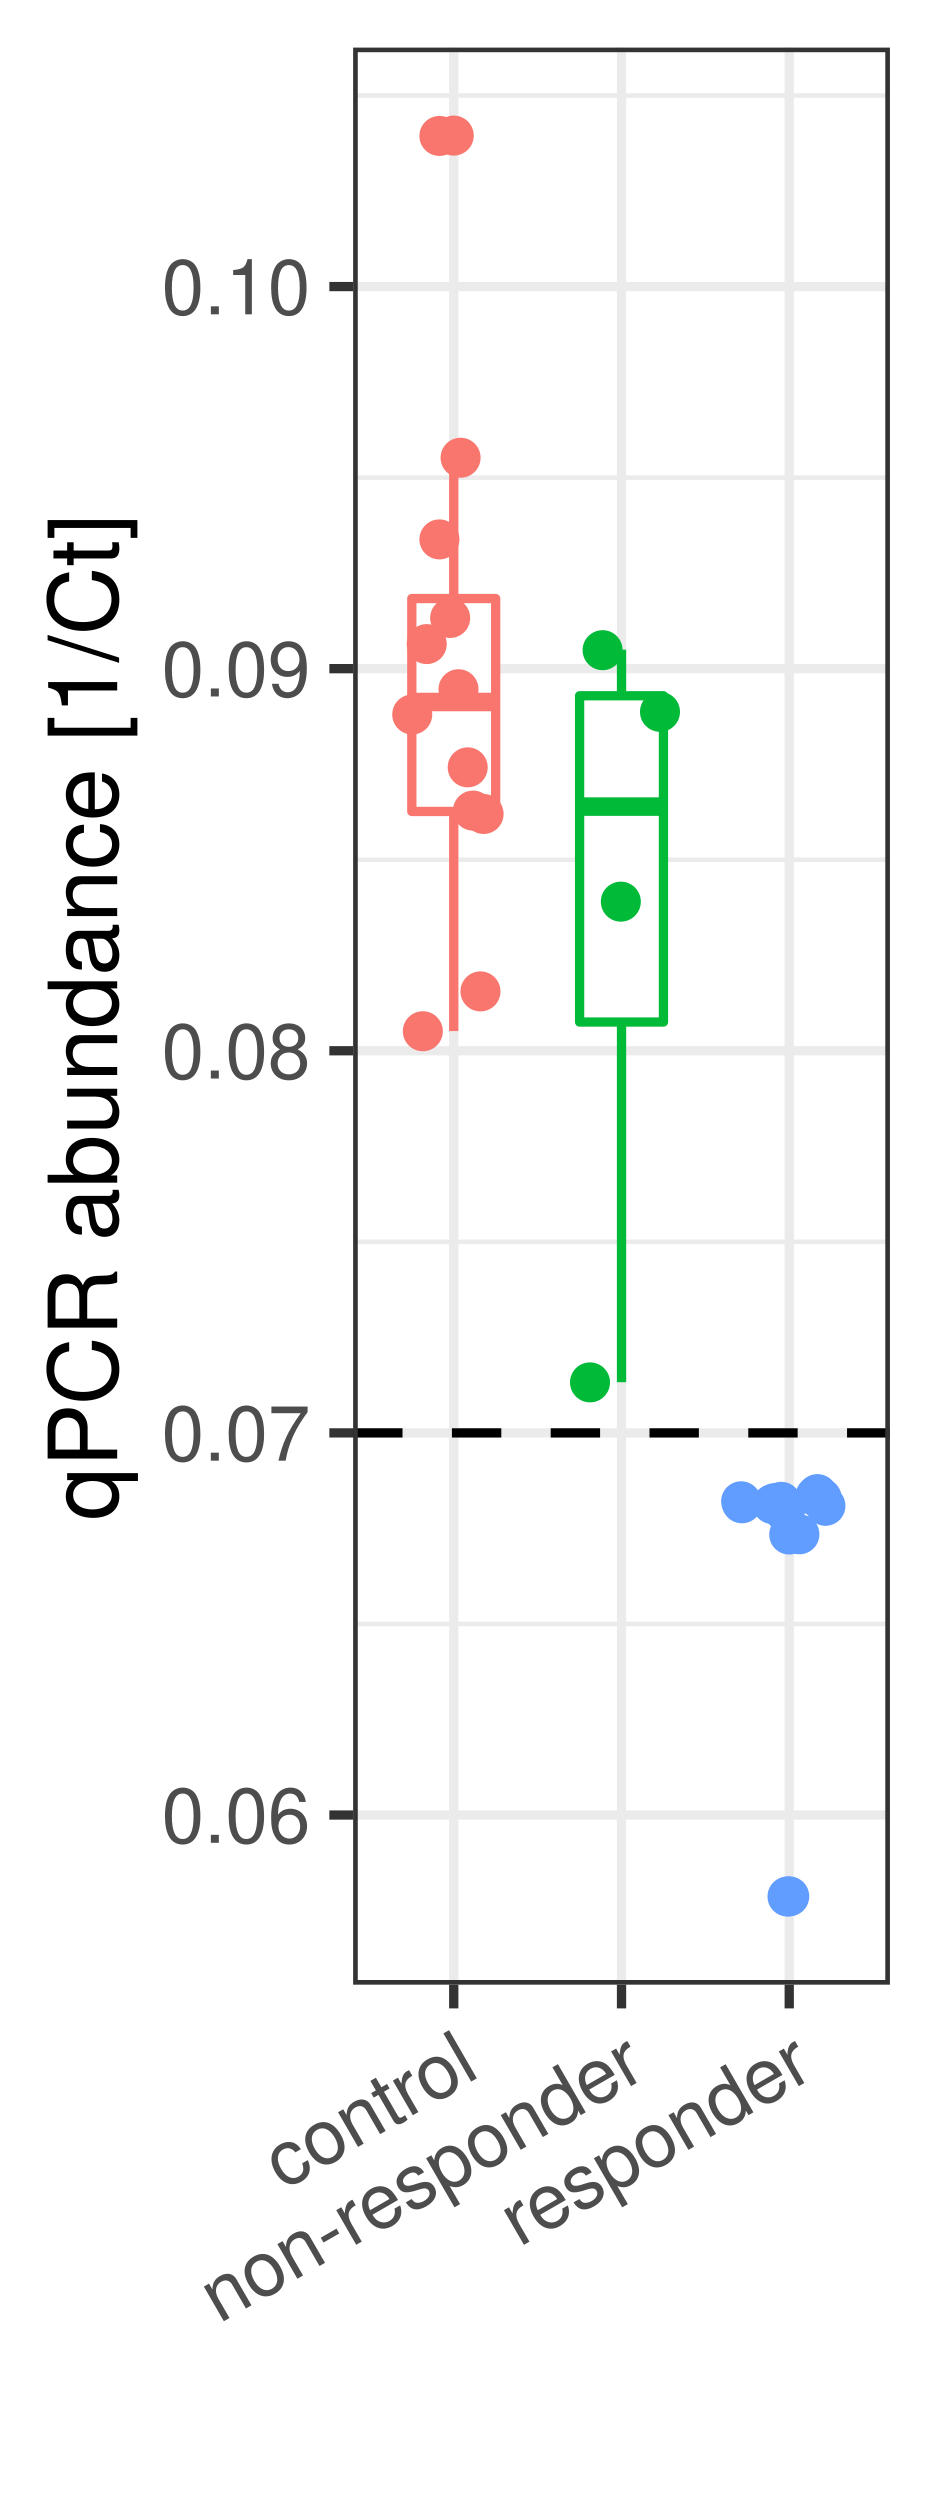
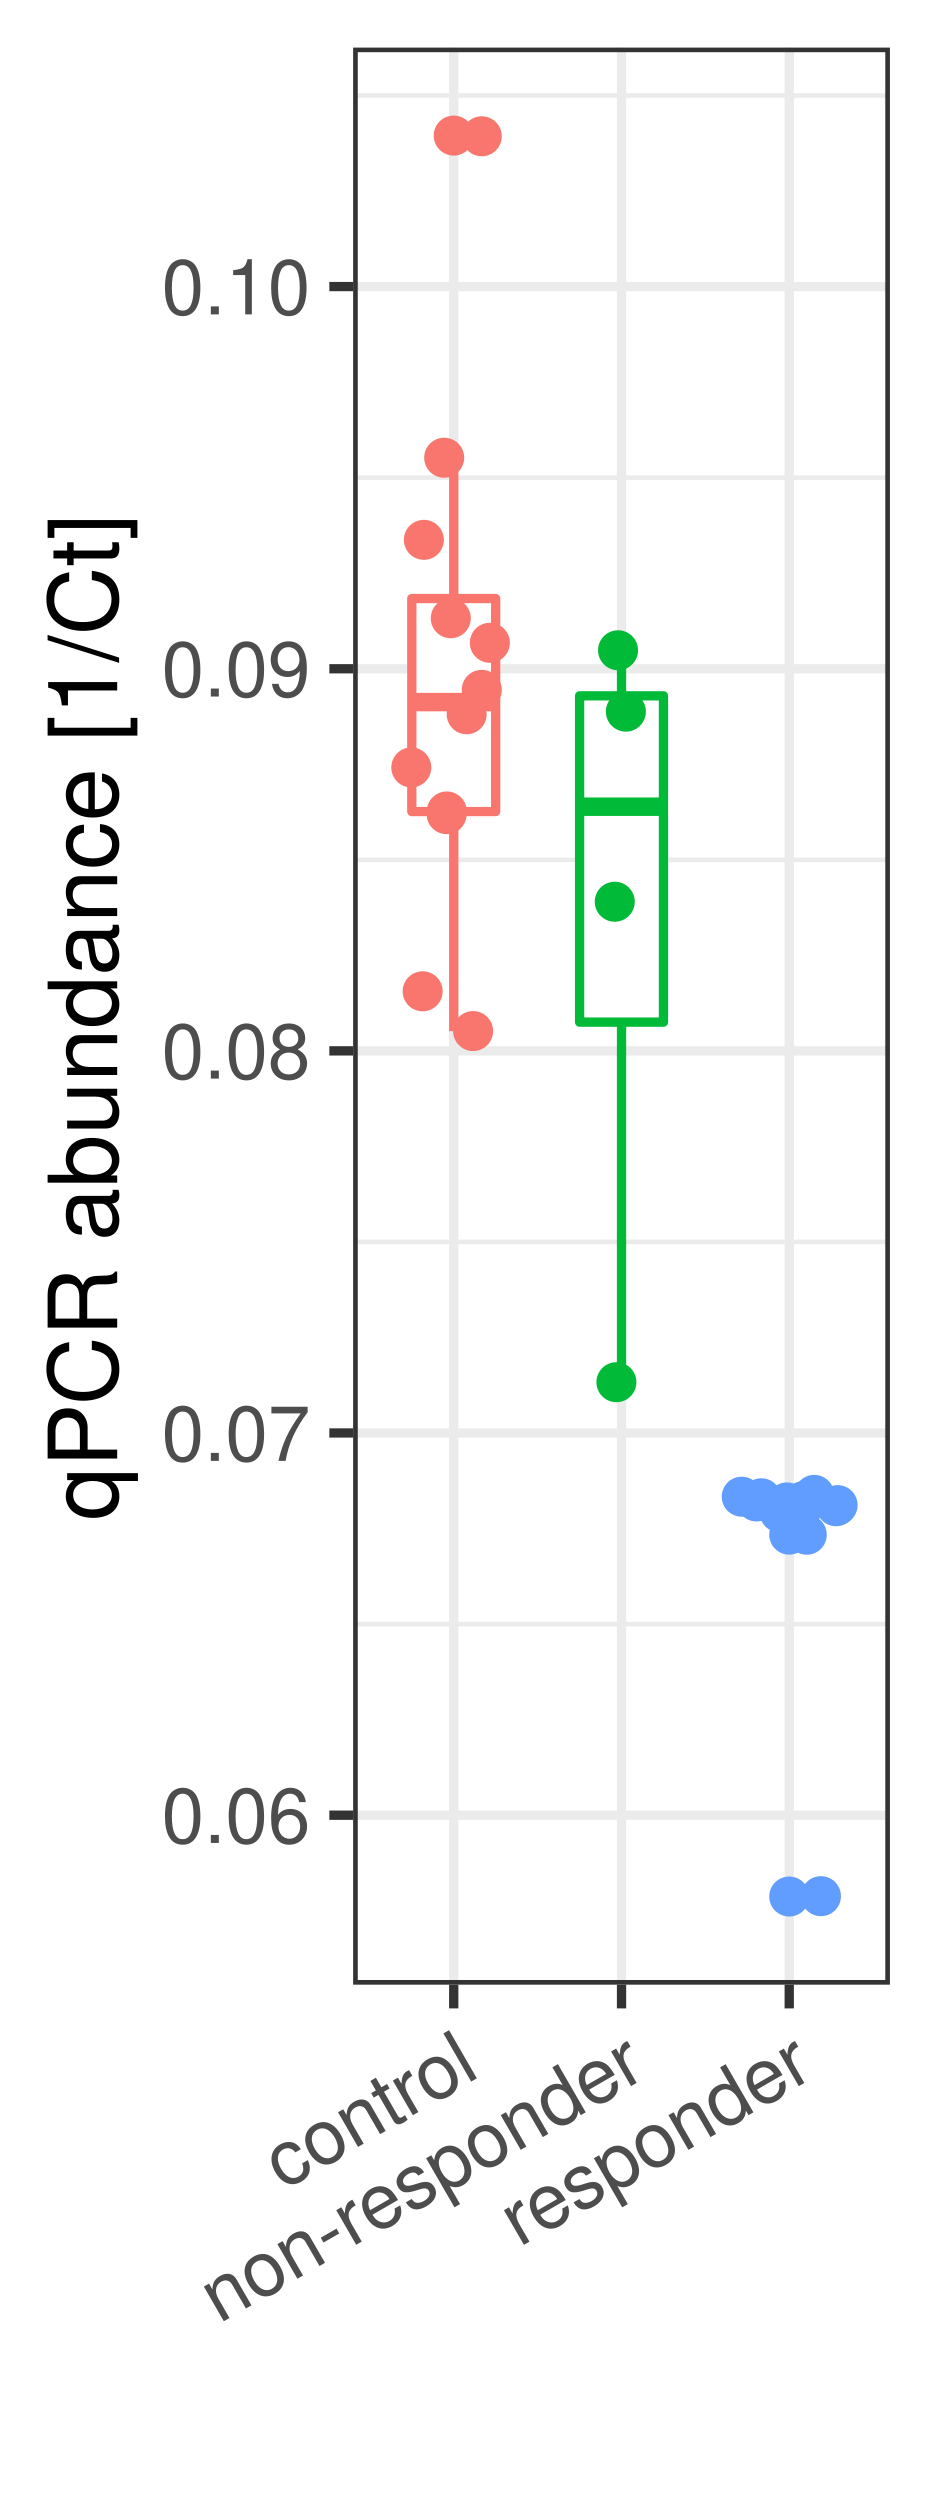
<svg xmlns="http://www.w3.org/2000/svg" viewBox="0 0 108.00 288.00">
  <defs>
    <style type="text/css">
    line, polyline, polygon, path, rect, circle {
      fill: none;
      stroke: #000000;
      stroke-linecap: round;
      stroke-linejoin: round;
      stroke-miterlimit: 10.00;
    }
  </style>
  </defs>
  <rect width="100%" height="100%" style="stroke: none; fill: #FFFFFF;" />
  <rect x="-0" y="0.00" width="108.00" height="288.00" style="stroke-width: 1.07; stroke: #FFFFFF; fill: #FFFFFF;" />
  <defs>
    <clipPath id="cpNDAuNjh8MTAyLjUyfDIyOC42M3w1LjQ4">
      <rect x="40.68" y="5.48" width="61.84" height="223.15" />
    </clipPath>
  </defs>
  <rect x="40.68" y="5.48" width="61.84" height="223.15" style="stroke-width: 1.07; stroke: none; fill: #FFFFFF;" clip-path="url(#cpNDAuNjh8MTAyLjUyfDIyOC42M3w1LjQ4)" />
-   <polyline points="40.68,187.08 102.52,187.08 " style="stroke-width: 0.53; stroke: #EBEBEB; stroke-linecap: butt;" clip-path="url(#cpNDAuNjh8MTAyLjUyfDIyOC42M3w1LjQ4)" />
-   <polyline points="40.68,143.06 102.52,143.06 " style="stroke-width: 0.53; stroke: #EBEBEB; stroke-linecap: butt;" clip-path="url(#cpNDAuNjh8MTAyLjUyfDIyOC42M3w1LjQ4)" />
-   <polyline points="40.68,99.04 102.52,99.04 " style="stroke-width: 0.53; stroke: #EBEBEB; stroke-linecap: butt;" clip-path="url(#cpNDAuNjh8MTAyLjUyfDIyOC42M3w1LjQ4)" />
+   <polyline points="40.68,187.10 102.52,187.10 " style="stroke-width: 0.53; stroke: #EBEBEB; stroke-linecap: butt;" clip-path="url(#cpNDAuNjh8MTAyLjUyfDIyOC42M3w1LjQ4)" />
+   <polyline points="40.68,143.07 102.52,143.07 " style="stroke-width: 0.53; stroke: #EBEBEB; stroke-linecap: butt;" clip-path="url(#cpNDAuNjh8MTAyLjUyfDIyOC42M3w1LjQ4)" />
+   <polyline points="40.68,99.05 102.52,99.05 " style="stroke-width: 0.53; stroke: #EBEBEB; stroke-linecap: butt;" clip-path="url(#cpNDAuNjh8MTAyLjUyfDIyOC42M3w1LjQ4)" />
  <polyline points="40.68,55.02 102.52,55.02 " style="stroke-width: 0.53; stroke: #EBEBEB; stroke-linecap: butt;" clip-path="url(#cpNDAuNjh8MTAyLjUyfDIyOC42M3w1LjQ4)" />
  <polyline points="40.68,11.00 102.52,11.00 " style="stroke-width: 0.53; stroke: #EBEBEB; stroke-linecap: butt;" clip-path="url(#cpNDAuNjh8MTAyLjUyfDIyOC42M3w1LjQ4)" />
-   <polyline points="40.68,209.09 102.52,209.09 " style="stroke-width: 1.07; stroke: #EBEBEB; stroke-linecap: butt;" clip-path="url(#cpNDAuNjh8MTAyLjUyfDIyOC42M3w1LjQ4)" />
-   <polyline points="40.68,165.07 102.52,165.07 " style="stroke-width: 1.07; stroke: #EBEBEB; stroke-linecap: butt;" clip-path="url(#cpNDAuNjh8MTAyLjUyfDIyOC42M3w1LjQ4)" />
-   <polyline points="40.68,121.05 102.52,121.05 " style="stroke-width: 1.07; stroke: #EBEBEB; stroke-linecap: butt;" clip-path="url(#cpNDAuNjh8MTAyLjUyfDIyOC42M3w1LjQ4)" />
-   <polyline points="40.68,77.03 102.52,77.03 " style="stroke-width: 1.07; stroke: #EBEBEB; stroke-linecap: butt;" clip-path="url(#cpNDAuNjh8MTAyLjUyfDIyOC42M3w1LjQ4)" />
+   <polyline points="40.68,209.11 102.52,209.11 " style="stroke-width: 1.07; stroke: #EBEBEB; stroke-linecap: butt;" clip-path="url(#cpNDAuNjh8MTAyLjUyfDIyOC42M3w1LjQ4)" />
+   <polyline points="40.68,165.08 102.52,165.08 " style="stroke-width: 1.07; stroke: #EBEBEB; stroke-linecap: butt;" clip-path="url(#cpNDAuNjh8MTAyLjUyfDIyOC42M3w1LjQ4)" />
+   <polyline points="40.68,121.06 102.52,121.06 " style="stroke-width: 1.07; stroke: #EBEBEB; stroke-linecap: butt;" clip-path="url(#cpNDAuNjh8MTAyLjUyfDIyOC42M3w1LjQ4)" />
+   <polyline points="40.68,77.04 102.52,77.04 " style="stroke-width: 1.07; stroke: #EBEBEB; stroke-linecap: butt;" clip-path="url(#cpNDAuNjh8MTAyLjUyfDIyOC42M3w1LjQ4)" />
  <polyline points="40.68,33.01 102.52,33.01 " style="stroke-width: 1.07; stroke: #EBEBEB; stroke-linecap: butt;" clip-path="url(#cpNDAuNjh8MTAyLjUyfDIyOC42M3w1LjQ4)" />
  <polyline points="52.27,228.63 52.27,5.48 " style="stroke-width: 1.07; stroke: #EBEBEB; stroke-linecap: butt;" clip-path="url(#cpNDAuNjh8MTAyLjUyfDIyOC42M3w1LjQ4)" />
  <polyline points="71.60,228.63 71.60,5.48 " style="stroke-width: 1.07; stroke: #EBEBEB; stroke-linecap: butt;" clip-path="url(#cpNDAuNjh8MTAyLjUyfDIyOC42M3w1LjQ4)" />
  <polyline points="90.92,228.63 90.92,5.48 " style="stroke-width: 1.07; stroke: #EBEBEB; stroke-linecap: butt;" clip-path="url(#cpNDAuNjh8MTAyLjUyfDIyOC42M3w1LjQ4)" />
  <circle cx="52.27" cy="15.62" r="1.95" style="stroke-width: 0.71; stroke: #F8766D; fill: #F8766D;" clip-path="url(#cpNDAuNjh8MTAyLjUyfDIyOC42M3w1LjQ4)" />
  <line x1="52.27" y1="68.95" x2="52.27" y2="52.77" style="stroke-width: 1.07; stroke: #F8766D; stroke-linecap: butt;" clip-path="url(#cpNDAuNjh8MTAyLjUyfDIyOC42M3w1LjQ4)" />
-   <line x1="52.27" y1="93.48" x2="52.27" y2="118.78" style="stroke-width: 1.07; stroke: #F8766D; stroke-linecap: butt;" clip-path="url(#cpNDAuNjh8MTAyLjUyfDIyOC42M3w1LjQ4)" />
-   <polygon points="47.44,68.95 47.44,93.48 57.10,93.48 57.10,68.95 47.44,68.95 " style="stroke-width: 1.07; stroke: #F8766D; fill: #FFFFFF;" clip-path="url(#cpNDAuNjh8MTAyLjUyfDIyOC42M3w1LjQ4)" />
-   <line x1="47.44" y1="80.87" x2="57.10" y2="80.87" style="stroke-width: 2.13; stroke: #F8766D; stroke-linecap: butt;" clip-path="url(#cpNDAuNjh8MTAyLjUyfDIyOC42M3w1LjQ4)" />
-   <line x1="71.60" y1="80.15" x2="71.60" y2="74.84" style="stroke-width: 1.07; stroke: #00BA38; stroke-linecap: butt;" clip-path="url(#cpNDAuNjh8MTAyLjUyfDIyOC42M3w1LjQ4)" />
-   <line x1="71.60" y1="117.74" x2="71.60" y2="159.23" style="stroke-width: 1.07; stroke: #00BA38; stroke-linecap: butt;" clip-path="url(#cpNDAuNjh8MTAyLjUyfDIyOC42M3w1LjQ4)" />
-   <polygon points="66.77,80.15 66.77,117.74 76.43,117.74 76.43,80.15 66.77,80.15 " style="stroke-width: 1.07; stroke: #00BA38; fill: #FFFFFF;" clip-path="url(#cpNDAuNjh8MTAyLjUyfDIyOC42M3w1LjQ4)" />
-   <line x1="66.77" y1="92.92" x2="76.43" y2="92.92" style="stroke-width: 2.13; stroke: #00BA38; stroke-linecap: butt;" clip-path="url(#cpNDAuNjh8MTAyLjUyfDIyOC42M3w1LjQ4)" />
-   <circle cx="90.92" cy="176.78" r="1.95" style="stroke-width: 0.71; stroke: #619CFF; fill: #619CFF;" clip-path="url(#cpNDAuNjh8MTAyLjUyfDIyOC42M3w1LjQ4)" />
-   <circle cx="90.92" cy="218.46" r="1.95" style="stroke-width: 0.71; stroke: #619CFF; fill: #619CFF;" clip-path="url(#cpNDAuNjh8MTAyLjUyfDIyOC42M3w1LjQ4)" />
-   <line x1="90.92" y1="172.83" x2="90.92" y2="172.11" style="stroke-width: 1.07; stroke: #619CFF; stroke-linecap: butt;" clip-path="url(#cpNDAuNjh8MTAyLjUyfDIyOC42M3w1LjQ4)" />
-   <line x1="90.92" y1="173.70" x2="90.92" y2="174.16" style="stroke-width: 1.07; stroke: #619CFF; stroke-linecap: butt;" clip-path="url(#cpNDAuNjh8MTAyLjUyfDIyOC42M3w1LjQ4)" />
-   <polygon points="86.09,172.83 86.09,173.70 95.76,173.70 95.76,172.83 86.09,172.83 " style="stroke-width: 1.07; stroke: #619CFF; fill: #FFFFFF;" clip-path="url(#cpNDAuNjh8MTAyLjUyfDIyOC42M3w1LjQ4)" />
-   <line x1="86.09" y1="173.14" x2="95.76" y2="173.14" style="stroke-width: 2.13; stroke: #619CFF; stroke-linecap: butt;" clip-path="url(#cpNDAuNjh8MTAyLjUyfDIyOC42M3w1LjQ4)" />
-   <circle cx="92.09" cy="176.75" r="1.95" style="stroke-width: 0.71; stroke: #619CFF; fill: #619CFF;" clip-path="url(#cpNDAuNjh8MTAyLjUyfDIyOC42M3w1LjQ4)" />
-   <circle cx="95.09" cy="173.47" r="1.95" style="stroke-width: 0.71; stroke: #619CFF; fill: #619CFF;" clip-path="url(#cpNDAuNjh8MTAyLjUyfDIyOC42M3w1LjQ4)" />
-   <circle cx="85.38" cy="172.95" r="1.95" style="stroke-width: 0.71; stroke: #619CFF; fill: #619CFF;" clip-path="url(#cpNDAuNjh8MTAyLjUyfDIyOC42M3w1LjQ4)" />
-   <circle cx="67.97" cy="159.25" r="1.95" style="stroke-width: 0.71; stroke: #00BA38; fill: #00BA38;" clip-path="url(#cpNDAuNjh8MTAyLjUyfDIyOC42M3w1LjQ4)" />
-   <circle cx="71.52" cy="103.87" r="1.95" style="stroke-width: 0.71; stroke: #00BA38; fill: #00BA38;" clip-path="url(#cpNDAuNjh8MTAyLjUyfDIyOC42M3w1LjQ4)" />
-   <circle cx="94.17" cy="172.12" r="1.95" style="stroke-width: 0.71; stroke: #619CFF; fill: #619CFF;" clip-path="url(#cpNDAuNjh8MTAyLjUyfDIyOC42M3w1LjQ4)" />
-   <circle cx="90.41" cy="174.16" r="1.95" style="stroke-width: 0.71; stroke: #619CFF; fill: #619CFF;" clip-path="url(#cpNDAuNjh8MTAyLjUyfDIyOC42M3w1LjQ4)" />
-   <circle cx="85.47" cy="173.18" r="1.95" style="stroke-width: 0.71; stroke: #619CFF; fill: #619CFF;" clip-path="url(#cpNDAuNjh8MTAyLjUyfDIyOC42M3w1LjQ4)" />
-   <circle cx="55.35" cy="114.21" r="1.95" style="stroke-width: 0.71; stroke: #F8766D; fill: #F8766D;" clip-path="url(#cpNDAuNjh8MTAyLjUyfDIyOC42M3w1LjQ4)" />
-   <circle cx="52.82" cy="79.40" r="1.95" style="stroke-width: 0.71; stroke: #F8766D; fill: #F8766D;" clip-path="url(#cpNDAuNjh8MTAyLjUyfDIyOC42M3w1LjQ4)" />
-   <circle cx="53.06" cy="52.73" r="1.95" style="stroke-width: 0.71; stroke: #F8766D; fill: #F8766D;" clip-path="url(#cpNDAuNjh8MTAyLjUyfDIyOC42M3w1LjQ4)" />
-   <circle cx="47.49" cy="82.31" r="1.95" style="stroke-width: 0.71; stroke: #F8766D; fill: #F8766D;" clip-path="url(#cpNDAuNjh8MTAyLjUyfDIyOC42M3w1LjQ4)" />
-   <circle cx="50.62" cy="15.66" r="1.95" style="stroke-width: 0.71; stroke: #F8766D; fill: #F8766D;" clip-path="url(#cpNDAuNjh8MTAyLjUyfDIyOC42M3w1LjQ4)" />
-   <circle cx="55.71" cy="93.77" r="1.95" style="stroke-width: 0.71; stroke: #F8766D; fill: #F8766D;" clip-path="url(#cpNDAuNjh8MTAyLjUyfDIyOC42M3w1LjQ4)" />
-   <circle cx="90.72" cy="218.48" r="1.95" style="stroke-width: 0.71; stroke: #619CFF; fill: #619CFF;" clip-path="url(#cpNDAuNjh8MTAyLjUyfDIyOC42M3w1LjQ4)" />
-   <circle cx="94.66" cy="172.58" r="1.95" style="stroke-width: 0.71; stroke: #619CFF; fill: #619CFF;" clip-path="url(#cpNDAuNjh8MTAyLjUyfDIyOC42M3w1LjQ4)" />
-   <circle cx="88.99" cy="173.27" r="1.95" style="stroke-width: 0.71; stroke: #619CFF; fill: #619CFF;" clip-path="url(#cpNDAuNjh8MTAyLjUyfDIyOC42M3w1LjQ4)" />
-   <circle cx="89.29" cy="173.15" r="1.95" style="stroke-width: 0.71; stroke: #619CFF; fill: #619CFF;" clip-path="url(#cpNDAuNjh8MTAyLjUyfDIyOC42M3w1LjQ4)" />
-   <circle cx="93.93" cy="172.36" r="1.95" style="stroke-width: 0.71; stroke: #619CFF; fill: #619CFF;" clip-path="url(#cpNDAuNjh8MTAyLjUyfDIyOC42M3w1LjQ4)" />
-   <circle cx="76.03" cy="82.00" r="1.95" style="stroke-width: 0.71; stroke: #00BA38; fill: #00BA38;" clip-path="url(#cpNDAuNjh8MTAyLjUyfDIyOC42M3w1LjQ4)" />
-   <circle cx="69.42" cy="74.90" r="1.95" style="stroke-width: 0.71; stroke: #00BA38; fill: #00BA38;" clip-path="url(#cpNDAuNjh8MTAyLjUyfDIyOC42M3w1LjQ4)" />
-   <circle cx="90.00" cy="173.01" r="1.95" style="stroke-width: 0.71; stroke: #619CFF; fill: #619CFF;" clip-path="url(#cpNDAuNjh8MTAyLjUyfDIyOC42M3w1LjQ4)" />
-   <circle cx="53.88" cy="88.40" r="1.95" style="stroke-width: 0.71; stroke: #F8766D; fill: #F8766D;" clip-path="url(#cpNDAuNjh8MTAyLjUyfDIyOC42M3w1LjQ4)" />
-   <circle cx="54.49" cy="93.38" r="1.95" style="stroke-width: 0.71; stroke: #F8766D; fill: #F8766D;" clip-path="url(#cpNDAuNjh8MTAyLjUyfDIyOC42M3w1LjQ4)" />
-   <circle cx="49.16" cy="74.20" r="1.95" style="stroke-width: 0.71; stroke: #F8766D; fill: #F8766D;" clip-path="url(#cpNDAuNjh8MTAyLjUyfDIyOC42M3w1LjQ4)" />
-   <circle cx="48.71" cy="118.80" r="1.95" style="stroke-width: 0.71; stroke: #F8766D; fill: #F8766D;" clip-path="url(#cpNDAuNjh8MTAyLjUyfDIyOC42M3w1LjQ4)" />
-   <circle cx="50.62" cy="62.14" r="1.95" style="stroke-width: 0.71; stroke: #F8766D; fill: #F8766D;" clip-path="url(#cpNDAuNjh8MTAyLjUyfDIyOC42M3w1LjQ4)" />
-   <circle cx="51.86" cy="71.19" r="1.95" style="stroke-width: 0.71; stroke: #F8766D; fill: #F8766D;" clip-path="url(#cpNDAuNjh8MTAyLjUyfDIyOC42M3w1LjQ4)" />
-   <line x1="40.68" y1="165.07" x2="102.52" y2="165.07" style="stroke-width: 1.07; stroke-dasharray: 5.69,5.69; stroke-linecap: butt;" clip-path="url(#cpNDAuNjh8MTAyLjUyfDIyOC42M3w1LjQ4)" />
+   <line x1="52.27" y1="93.49" x2="52.27" y2="118.79" style="stroke-width: 1.07; stroke: #F8766D; stroke-linecap: butt;" clip-path="url(#cpNDAuNjh8MTAyLjUyfDIyOC42M3w1LjQ4)" />
+   <polygon points="47.44,68.95 47.44,93.49 57.10,93.49 57.10,68.95 47.44,68.95 " style="stroke-width: 1.07; stroke: #F8766D; fill: #FFFFFF;" clip-path="url(#cpNDAuNjh8MTAyLjUyfDIyOC42M3w1LjQ4)" />
+   <line x1="47.44" y1="80.88" x2="57.10" y2="80.88" style="stroke-width: 2.13; stroke: #F8766D; stroke-linecap: butt;" clip-path="url(#cpNDAuNjh8MTAyLjUyfDIyOC42M3w1LjQ4)" />
+   <line x1="71.60" y1="80.16" x2="71.60" y2="74.85" style="stroke-width: 1.07; stroke: #00BA38; stroke-linecap: butt;" clip-path="url(#cpNDAuNjh8MTAyLjUyfDIyOC42M3w1LjQ4)" />
+   <line x1="71.60" y1="117.75" x2="71.60" y2="159.24" style="stroke-width: 1.07; stroke: #00BA38; stroke-linecap: butt;" clip-path="url(#cpNDAuNjh8MTAyLjUyfDIyOC42M3w1LjQ4)" />
+   <polygon points="66.77,80.16 66.77,117.75 76.43,117.75 76.43,80.16 66.77,80.16 " style="stroke-width: 1.07; stroke: #00BA38; fill: #FFFFFF;" clip-path="url(#cpNDAuNjh8MTAyLjUyfDIyOC42M3w1LjQ4)" />
+   <line x1="66.77" y1="92.93" x2="76.43" y2="92.93" style="stroke-width: 2.13; stroke: #00BA38; stroke-linecap: butt;" clip-path="url(#cpNDAuNjh8MTAyLjUyfDIyOC42M3w1LjQ4)" />
+   <circle cx="90.92" cy="176.79" r="1.95" style="stroke-width: 0.71; stroke: #619CFF; fill: #619CFF;" clip-path="url(#cpNDAuNjh8MTAyLjUyfDIyOC42M3w1LjQ4)" />
+   <circle cx="90.92" cy="218.48" r="1.95" style="stroke-width: 0.71; stroke: #619CFF; fill: #619CFF;" clip-path="url(#cpNDAuNjh8MTAyLjUyfDIyOC42M3w1LjQ4)" />
+   <line x1="90.92" y1="172.85" x2="90.92" y2="172.13" style="stroke-width: 1.07; stroke: #619CFF; stroke-linecap: butt;" clip-path="url(#cpNDAuNjh8MTAyLjUyfDIyOC42M3w1LjQ4)" />
+   <line x1="90.92" y1="173.72" x2="90.92" y2="174.18" style="stroke-width: 1.07; stroke: #619CFF; stroke-linecap: butt;" clip-path="url(#cpNDAuNjh8MTAyLjUyfDIyOC42M3w1LjQ4)" />
+   <polygon points="86.09,172.85 86.09,173.72 95.76,173.72 95.76,172.85 86.09,172.85 " style="stroke-width: 1.07; stroke: #619CFF; fill: #FFFFFF;" clip-path="url(#cpNDAuNjh8MTAyLjUyfDIyOC42M3w1LjQ4)" />
+   <line x1="86.09" y1="173.16" x2="95.76" y2="173.16" style="stroke-width: 2.13; stroke: #619CFF; stroke-linecap: butt;" clip-path="url(#cpNDAuNjh8MTAyLjUyfDIyOC42M3w1LjQ4)" />
+   <circle cx="92.94" cy="176.80" r="1.95" style="stroke-width: 0.71; stroke: #619CFF; fill: #619CFF;" clip-path="url(#cpNDAuNjh8MTAyLjUyfDIyOC42M3w1LjQ4)" />
+   <circle cx="96.32" cy="173.52" r="1.95" style="stroke-width: 0.71; stroke: #619CFF; fill: #619CFF;" clip-path="url(#cpNDAuNjh8MTAyLjUyfDIyOC42M3w1LjQ4)" />
+   <circle cx="87.15" cy="172.97" r="1.95" style="stroke-width: 0.71; stroke: #619CFF; fill: #619CFF;" clip-path="url(#cpNDAuNjh8MTAyLjUyfDIyOC42M3w1LjQ4)" />
+   <circle cx="71.01" cy="159.23" r="1.95" style="stroke-width: 0.71; stroke: #00BA38; fill: #00BA38;" clip-path="url(#cpNDAuNjh8MTAyLjUyfDIyOC42M3w1LjQ4)" />
+   <circle cx="70.82" cy="103.88" r="1.95" style="stroke-width: 0.71; stroke: #00BA38; fill: #00BA38;" clip-path="url(#cpNDAuNjh8MTAyLjUyfDIyOC42M3w1LjQ4)" />
+   <circle cx="93.80" cy="172.21" r="1.95" style="stroke-width: 0.71; stroke: #619CFF; fill: #619CFF;" clip-path="url(#cpNDAuNjh8MTAyLjUyfDIyOC42M3w1LjQ4)" />
+   <circle cx="89.82" cy="174.24" r="1.95" style="stroke-width: 0.71; stroke: #619CFF; fill: #619CFF;" clip-path="url(#cpNDAuNjh8MTAyLjUyfDIyOC42M3w1LjQ4)" />
+   <circle cx="92.93" cy="173.15" r="1.95" style="stroke-width: 0.71; stroke: #619CFF; fill: #619CFF;" clip-path="url(#cpNDAuNjh8MTAyLjUyfDIyOC42M3w1LjQ4)" />
+   <circle cx="48.69" cy="114.20" r="1.95" style="stroke-width: 0.71; stroke: #F8766D; fill: #F8766D;" clip-path="url(#cpNDAuNjh8MTAyLjUyfDIyOC42M3w1LjQ4)" />
+   <circle cx="55.50" cy="79.47" r="1.95" style="stroke-width: 0.71; stroke: #F8766D; fill: #F8766D;" clip-path="url(#cpNDAuNjh8MTAyLjUyfDIyOC42M3w1LjQ4)" />
+   <circle cx="51.17" cy="52.73" r="1.95" style="stroke-width: 0.71; stroke: #F8766D; fill: #F8766D;" clip-path="url(#cpNDAuNjh8MTAyLjUyfDIyOC42M3w1LjQ4)" />
+   <circle cx="53.76" cy="82.28" r="1.95" style="stroke-width: 0.71; stroke: #F8766D; fill: #F8766D;" clip-path="url(#cpNDAuNjh8MTAyLjUyfDIyOC42M3w1LjQ4)" />
+   <circle cx="55.50" cy="15.70" r="1.95" style="stroke-width: 0.71; stroke: #F8766D; fill: #F8766D;" clip-path="url(#cpNDAuNjh8MTAyLjUyfDIyOC42M3w1LjQ4)" />
+   <circle cx="51.45" cy="93.79" r="1.95" style="stroke-width: 0.71; stroke: #F8766D; fill: #F8766D;" clip-path="url(#cpNDAuNjh8MTAyLjUyfDIyOC42M3w1LjQ4)" />
+   <circle cx="94.57" cy="218.44" r="1.95" style="stroke-width: 0.71; stroke: #619CFF; fill: #619CFF;" clip-path="url(#cpNDAuNjh8MTAyLjUyfDIyOC42M3w1LjQ4)" />
+   <circle cx="87.71" cy="172.60" r="1.95" style="stroke-width: 0.71; stroke: #619CFF; fill: #619CFF;" clip-path="url(#cpNDAuNjh8MTAyLjUyfDIyOC42M3w1LjQ4)" />
+   <circle cx="96.49" cy="173.39" r="1.95" style="stroke-width: 0.71; stroke: #619CFF; fill: #619CFF;" clip-path="url(#cpNDAuNjh8MTAyLjUyfDIyOC42M3w1LjQ4)" />
+   <circle cx="90.65" cy="173.08" r="1.95" style="stroke-width: 0.71; stroke: #619CFF; fill: #619CFF;" clip-path="url(#cpNDAuNjh8MTAyLjUyfDIyOC42M3w1LjQ4)" />
+   <circle cx="85.45" cy="172.42" r="1.95" style="stroke-width: 0.71; stroke: #619CFF; fill: #619CFF;" clip-path="url(#cpNDAuNjh8MTAyLjUyfDIyOC42M3w1LjQ4)" />
+   <circle cx="72.10" cy="81.98" r="1.95" style="stroke-width: 0.71; stroke: #00BA38; fill: #00BA38;" clip-path="url(#cpNDAuNjh8MTAyLjUyfDIyOC42M3w1LjQ4)" />
+   <circle cx="71.20" cy="74.91" r="1.95" style="stroke-width: 0.71; stroke: #00BA38; fill: #00BA38;" clip-path="url(#cpNDAuNjh8MTAyLjUyfDIyOC42M3w1LjQ4)" />
+   <circle cx="92.53" cy="172.94" r="1.95" style="stroke-width: 0.71; stroke: #619CFF; fill: #619CFF;" clip-path="url(#cpNDAuNjh8MTAyLjUyfDIyOC42M3w1LjQ4)" />
+   <circle cx="47.38" cy="88.41" r="1.95" style="stroke-width: 0.71; stroke: #F8766D; fill: #F8766D;" clip-path="url(#cpNDAuNjh8MTAyLjUyfDIyOC42M3w1LjQ4)" />
+   <circle cx="51.47" cy="93.48" r="1.95" style="stroke-width: 0.71; stroke: #F8766D; fill: #F8766D;" clip-path="url(#cpNDAuNjh8MTAyLjUyfDIyOC42M3w1LjQ4)" />
+   <circle cx="56.43" cy="74.05" r="1.95" style="stroke-width: 0.71; stroke: #F8766D; fill: #F8766D;" clip-path="url(#cpNDAuNjh8MTAyLjUyfDIyOC42M3w1LjQ4)" />
+   <circle cx="54.50" cy="118.78" r="1.95" style="stroke-width: 0.71; stroke: #F8766D; fill: #F8766D;" clip-path="url(#cpNDAuNjh8MTAyLjUyfDIyOC42M3w1LjQ4)" />
+   <circle cx="48.83" cy="62.19" r="1.95" style="stroke-width: 0.71; stroke: #F8766D; fill: #F8766D;" clip-path="url(#cpNDAuNjh8MTAyLjUyfDIyOC42M3w1LjQ4)" />
+   <circle cx="51.93" cy="71.22" r="1.95" style="stroke-width: 0.71; stroke: #F8766D; fill: #F8766D;" clip-path="url(#cpNDAuNjh8MTAyLjUyfDIyOC42M3w1LjQ4)" />
  <rect x="40.68" y="5.48" width="61.84" height="223.15" style="stroke-width: 1.07; stroke: #333333;" clip-path="url(#cpNDAuNjh8MTAyLjUyfDIyOC42M3w1LjQ4)" />
  <defs>
    <clipPath id="cpMC4wMHwxMDguMDB8Mjg4LjAwfDAuMDA=">
      <rect x="0.00" y="0.00" width="108.00" height="288.00" />
    </clipPath>
  </defs>
  <g clip-path="url(#cpMC4wMHwxMDguMDB8Mjg4LjAwfDAuMDA=)">
-     <text x="18.63" y="212.29" style="font-size: 8.80px; fill: #4D4D4D; font-family: Nimbus Sans L;" textLength="17.12px" lengthAdjust="spacingAndGlyphs">0.06</text>
+     <text x="18.63" y="212.31" style="font-size: 8.80px; fill: #4D4D4D; font-family: Nimbus Sans L;" textLength="17.12px" lengthAdjust="spacingAndGlyphs">0.06</text>
  </g>
  <g clip-path="url(#cpMC4wMHwxMDguMDB8Mjg4LjAwfDAuMDA=)">
-     <text x="18.63" y="168.27" style="font-size: 8.80px; fill: #4D4D4D; font-family: Nimbus Sans L;" textLength="17.12px" lengthAdjust="spacingAndGlyphs">0.07</text>
+     <text x="18.63" y="168.29" style="font-size: 8.80px; fill: #4D4D4D; font-family: Nimbus Sans L;" textLength="17.12px" lengthAdjust="spacingAndGlyphs">0.07</text>
  </g>
  <g clip-path="url(#cpMC4wMHwxMDguMDB8Mjg4LjAwfDAuMDA=)">
-     <text x="18.63" y="124.25" style="font-size: 8.80px; fill: #4D4D4D; font-family: Nimbus Sans L;" textLength="17.12px" lengthAdjust="spacingAndGlyphs">0.08</text>
+     <text x="18.63" y="124.26" style="font-size: 8.80px; fill: #4D4D4D; font-family: Nimbus Sans L;" textLength="17.12px" lengthAdjust="spacingAndGlyphs">0.08</text>
  </g>
  <g clip-path="url(#cpMC4wMHwxMDguMDB8Mjg4LjAwfDAuMDA=)">
-     <text x="18.63" y="80.23" style="font-size: 8.80px; fill: #4D4D4D; font-family: Nimbus Sans L;" textLength="17.12px" lengthAdjust="spacingAndGlyphs">0.09</text>
+     <text x="18.63" y="80.24" style="font-size: 8.80px; fill: #4D4D4D; font-family: Nimbus Sans L;" textLength="17.12px" lengthAdjust="spacingAndGlyphs">0.09</text>
  </g>
  <g clip-path="url(#cpMC4wMHwxMDguMDB8Mjg4LjAwfDAuMDA=)">
-     <text x="18.63" y="36.21" style="font-size: 8.80px; fill: #4D4D4D; font-family: Nimbus Sans L;" textLength="17.12px" lengthAdjust="spacingAndGlyphs">0.10</text>
+     <text x="18.63" y="36.22" style="font-size: 8.80px; fill: #4D4D4D; font-family: Nimbus Sans L;" textLength="17.12px" lengthAdjust="spacingAndGlyphs">0.10</text>
  </g>
-   <polyline points="37.94,209.09 40.68,209.09 " style="stroke-width: 1.07; stroke: #333333; stroke-linecap: butt;" clip-path="url(#cpMC4wMHwxMDguMDB8Mjg4LjAwfDAuMDA=)" />
-   <polyline points="37.94,165.07 40.68,165.07 " style="stroke-width: 1.07; stroke: #333333; stroke-linecap: butt;" clip-path="url(#cpMC4wMHwxMDguMDB8Mjg4LjAwfDAuMDA=)" />
-   <polyline points="37.94,121.05 40.68,121.05 " style="stroke-width: 1.07; stroke: #333333; stroke-linecap: butt;" clip-path="url(#cpMC4wMHwxMDguMDB8Mjg4LjAwfDAuMDA=)" />
-   <polyline points="37.94,77.03 40.68,77.03 " style="stroke-width: 1.07; stroke: #333333; stroke-linecap: butt;" clip-path="url(#cpMC4wMHwxMDguMDB8Mjg4LjAwfDAuMDA=)" />
+   <polyline points="37.94,209.11 40.68,209.11 " style="stroke-width: 1.07; stroke: #333333; stroke-linecap: butt;" clip-path="url(#cpMC4wMHwxMDguMDB8Mjg4LjAwfDAuMDA=)" />
+   <polyline points="37.94,165.08 40.68,165.08 " style="stroke-width: 1.07; stroke: #333333; stroke-linecap: butt;" clip-path="url(#cpMC4wMHwxMDguMDB8Mjg4LjAwfDAuMDA=)" />
+   <polyline points="37.94,121.06 40.68,121.06 " style="stroke-width: 1.07; stroke: #333333; stroke-linecap: butt;" clip-path="url(#cpMC4wMHwxMDguMDB8Mjg4LjAwfDAuMDA=)" />
+   <polyline points="37.94,77.04 40.68,77.04 " style="stroke-width: 1.07; stroke: #333333; stroke-linecap: butt;" clip-path="url(#cpMC4wMHwxMDguMDB8Mjg4LjAwfDAuMDA=)" />
  <polyline points="37.94,33.01 40.68,33.01 " style="stroke-width: 1.07; stroke: #333333; stroke-linecap: butt;" clip-path="url(#cpMC4wMHwxMDguMDB8Mjg4LjAwfDAuMDA=)" />
  <polyline points="52.27,231.37 52.27,228.63 " style="stroke-width: 1.07; stroke: #333333; stroke-linecap: butt;" clip-path="url(#cpMC4wMHwxMDguMDB8Mjg4LjAwfDAuMDA=)" />
  <polyline points="71.60,231.37 71.60,228.63 " style="stroke-width: 1.07; stroke: #333333; stroke-linecap: butt;" clip-path="url(#cpMC4wMHwxMDguMDB8Mjg4LjAwfDAuMDA=)" />
  <polyline points="90.92,231.37 90.92,228.63 " style="stroke-width: 1.07; stroke: #333333; stroke-linecap: butt;" clip-path="url(#cpMC4wMHwxMDguMDB8Mjg4LjAwfDAuMDA=)" />
  <g clip-path="url(#cpMC4wMHwxMDguMDB8Mjg4LjAwfDAuMDA=)">
    <text transform="translate(32.61,252.31) rotate(-30)" style="font-size: 8.80px; fill: #4D4D4D; font-family: Nimbus Sans L;" textLength="26.40px" lengthAdjust="spacingAndGlyphs">control</text>
  </g>
  <g clip-path="url(#cpMC4wMHwxMDguMDB8Mjg4LjAwfDAuMDA=)">
    <text transform="translate(25.26,267.71) rotate(-30)" style="font-size: 8.80px; fill: #4D4D4D; font-family: Nimbus Sans L;" textLength="57.21px" lengthAdjust="spacingAndGlyphs">non-responder</text>
  </g>
  <g clip-path="url(#cpMC4wMHwxMDguMDB8Mjg4LjAwfDAuMDA=)">
    <text transform="translate(59.83,258.91) rotate(-30)" style="font-size: 8.80px; fill: #4D4D4D; font-family: Nimbus Sans L;" textLength="39.60px" lengthAdjust="spacingAndGlyphs">responder</text>
  </g>
  <g clip-path="url(#cpMC4wMHwxMDguMDB8Mjg4LjAwfDAuMDA=)">
    <text transform="translate(13.50,175.14) rotate(-90)" style="font-size: 11.00px; font-family: Nimbus Sans L;" textLength="116.17px" lengthAdjust="spacingAndGlyphs">qPCR abundance [1/Ct]</text>
  </g>
</svg>
